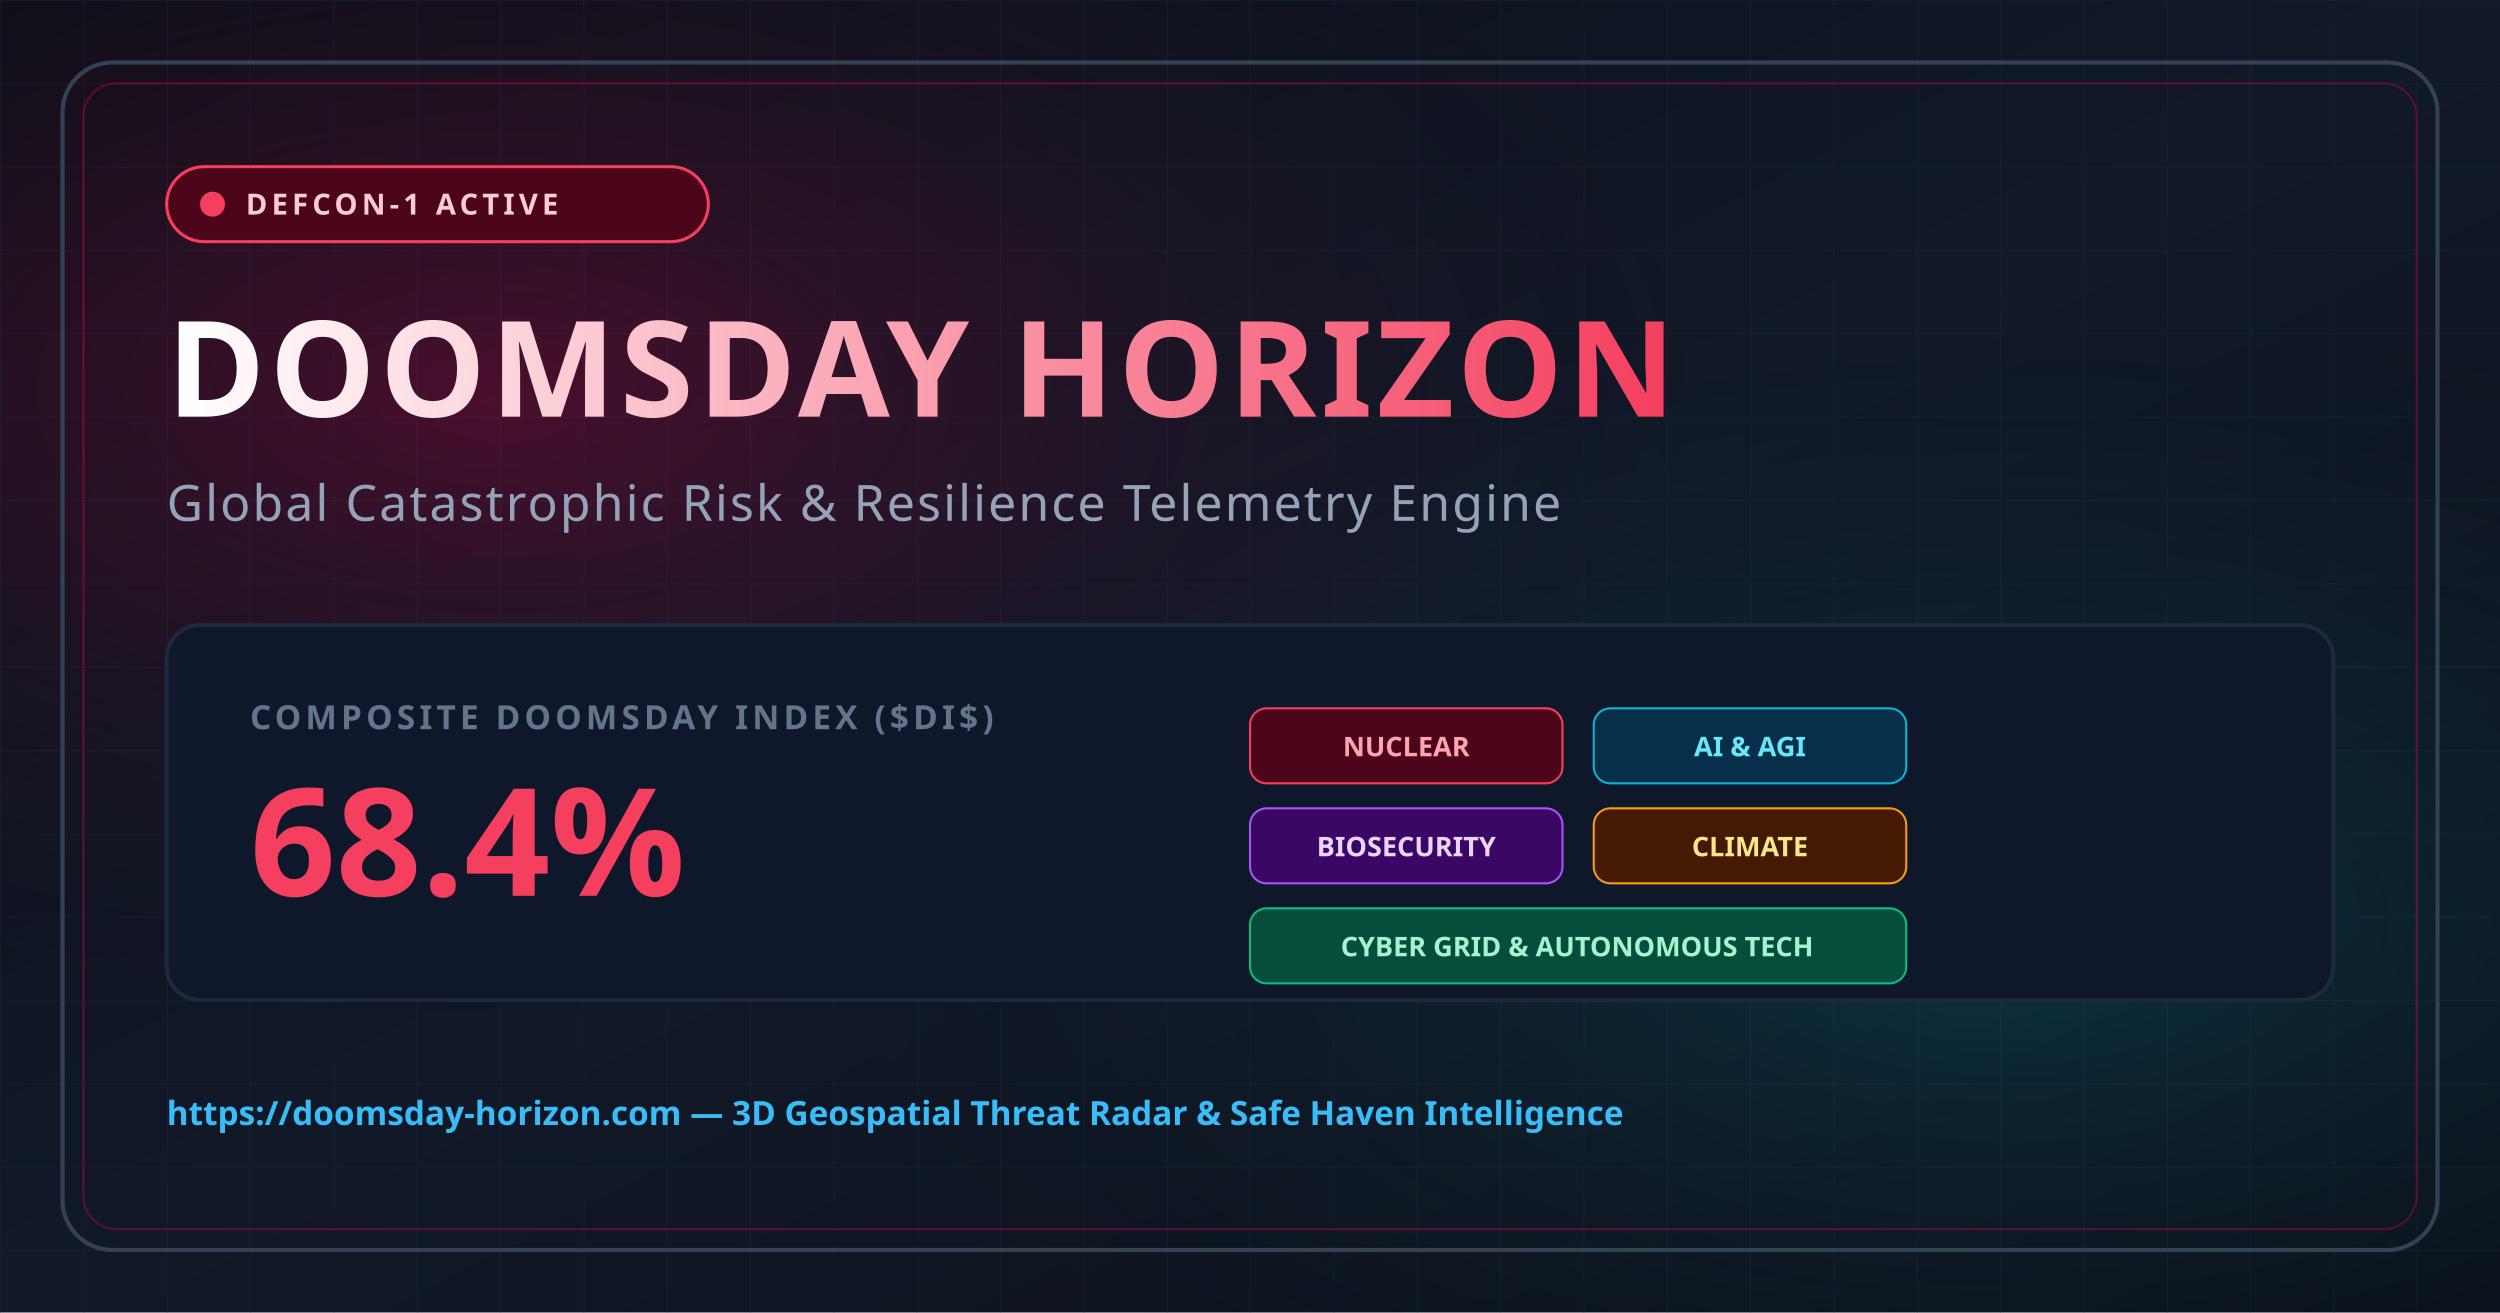
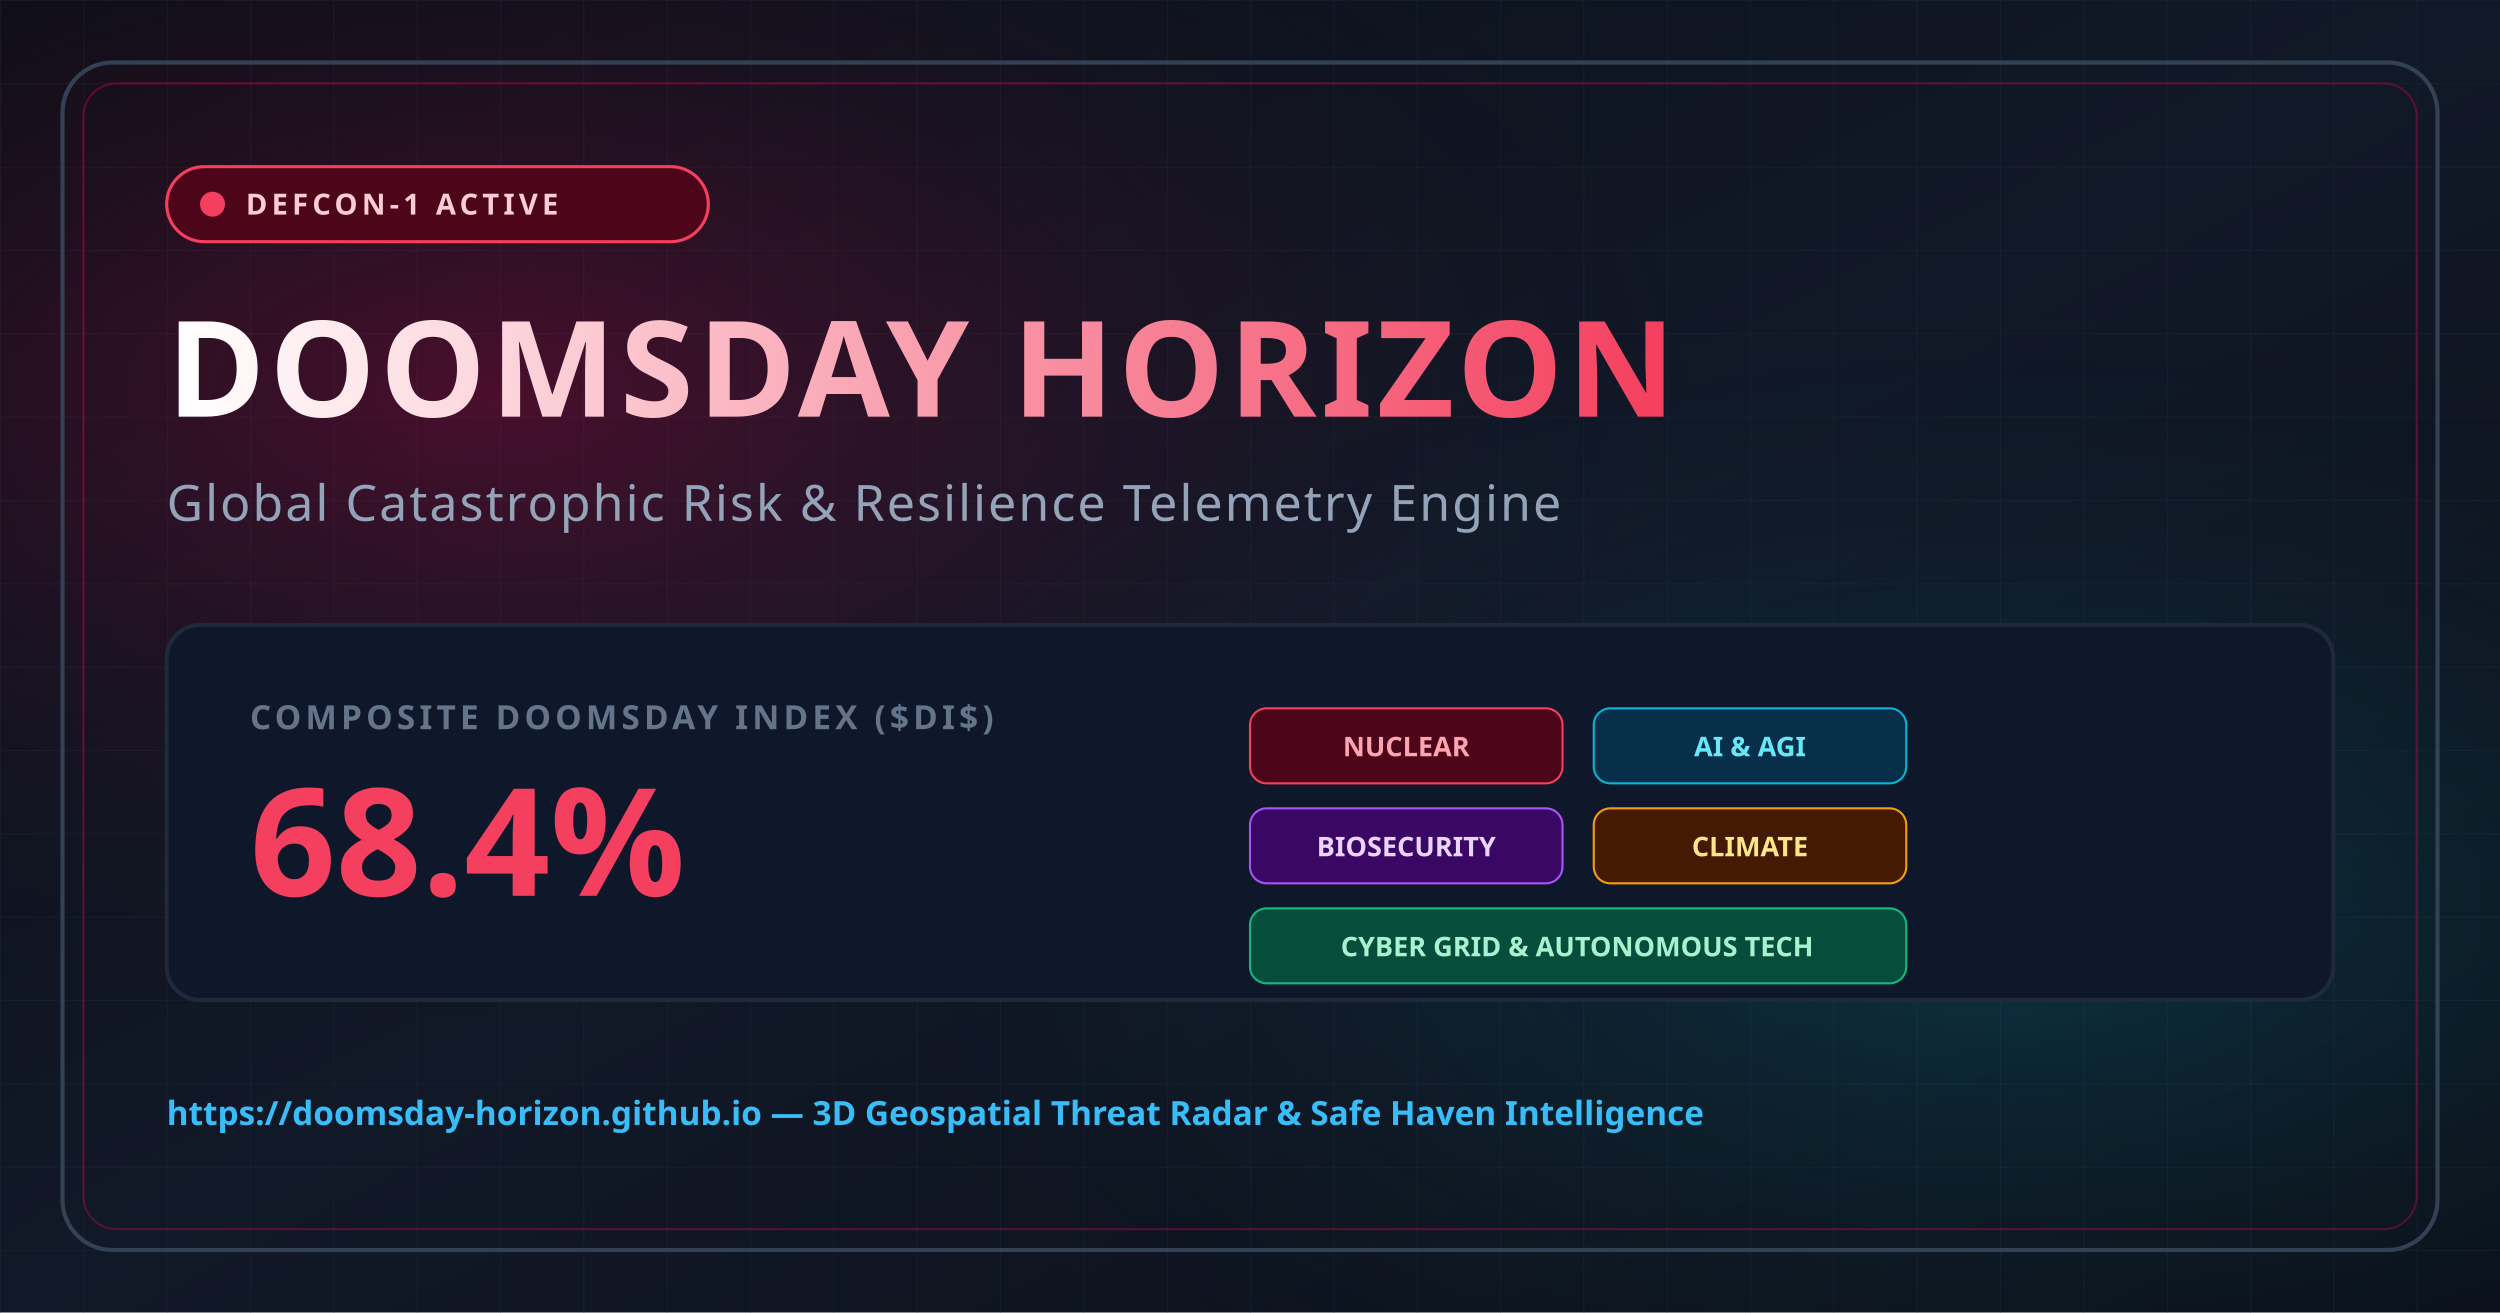
<svg xmlns="http://www.w3.org/2000/svg" viewBox="0 0 1200 630" width="1200" height="630">
  <defs>
    <linearGradient id="bgGrad" x1="0%" y1="0%" x2="100%" y2="100%">
      <stop offset="0%" stop-color="#0B0F17" />
      <stop offset="50%" stop-color="#111827" />
      <stop offset="100%" stop-color="#0B0F17" />
    </linearGradient>
    <radialGradient id="redGlow" cx="20%" cy="30%" r="50%">
      <stop offset="0%" stop-color="#FF0055" stop-opacity="0.25" />
      <stop offset="100%" stop-color="#0B0F17" stop-opacity="0" />
    </radialGradient>
    <radialGradient id="cyanGlow" cx="80%" cy="70%" r="50%">
      <stop offset="0%" stop-color="#06B6D4" stop-opacity="0.2" />
      <stop offset="100%" stop-color="#0B0F17" stop-opacity="0" />
    </radialGradient>
    <linearGradient id="textGrad" x1="0%" y1="0%" x2="100%" y2="0%">
      <stop offset="0%" stop-color="#FFFFFF" />
      <stop offset="100%" stop-color="#F43F5E" />
    </linearGradient>
    <pattern id="grid" width="40" height="40" patternUnits="userSpaceOnUse">
      <path d="M 40 0 L 0 0 0 40" fill="none" stroke="#1E293B" stroke-width="1" opacity="0.4" />
    </pattern>
  </defs>
  <rect width="1200" height="630" fill="url(#bgGrad)" />
  <rect width="1200" height="630" fill="url(#grid)" />
  <rect width="1200" height="630" fill="url(#redGlow)" />
  <rect width="1200" height="630" fill="url(#cyanGlow)" />
  <rect x="30" y="30" width="1140" height="570" rx="24" fill="none" stroke="#334155" stroke-width="2" />
  <rect x="40" y="40" width="1120" height="550" rx="16" fill="none" stroke="#FF0055" stroke-width="1" opacity="0.3" />
  <rect x="80" y="80" width="260" height="36" rx="18" fill="#4C0519" stroke="#F43F5E" stroke-width="1.5" />
  <circle cx="102" cy="98" r="6" fill="#F43F5E" />
  <text x="118" y="103" font-family="system-ui, sans-serif" font-size="14" font-weight="700" fill="#FECDD3" letter-spacing="2">DEFCON-1 ACTIVE</text>
  <text x="80" y="200" font-family="system-ui, sans-serif" font-size="64" font-weight="900" fill="url(#textGrad)" letter-spacing="2">DOOMSDAY HORIZON</text>
  <text x="80" y="250" font-family="system-ui, sans-serif" font-size="24" font-weight="500" fill="#94A3B8" letter-spacing="1">
    Global Catastrophic Risk &amp; Resilience Telemetry Engine
  </text>
  <rect x="80" y="300" width="1040" height="180" rx="16" fill="#0F172A" stroke="#1E293B" stroke-width="2" />
  <text x="120" y="350" font-family="system-ui, sans-serif" font-size="16" font-weight="700" fill="#64748B" letter-spacing="2">COMPOSITE DOOMSDAY INDEX ($DI$)</text>
  <text x="120" y="430" font-family="system-ui, sans-serif" font-size="72" font-weight="900" fill="#F43F5E">68.4%</text>
  <g transform="translate(600, 340)">
    <rect x="0" y="0" width="150" height="36" rx="8" fill="#4C0519" stroke="#F43F5E" stroke-width="1" />
    <text x="75" y="23" font-family="system-ui, sans-serif" font-size="13" font-weight="700" fill="#FDA4AF" text-anchor="middle">NUCLEAR</text>
    <rect x="165" y="0" width="150" height="36" rx="8" fill="#082F49" stroke="#06B6D4" stroke-width="1" />
    <text x="240" y="23" font-family="system-ui, sans-serif" font-size="13" font-weight="700" fill="#67E8F9" text-anchor="middle">AI &amp; AGI</text>
    <rect x="0" y="48" width="150" height="36" rx="8" fill="#3B0764" stroke="#A855F7" stroke-width="1" />
    <text x="75" y="71" font-family="system-ui, sans-serif" font-size="13" font-weight="700" fill="#E9D5FF" text-anchor="middle">BIOSECURITY</text>
    <rect x="165" y="48" width="150" height="36" rx="8" fill="#451A03" stroke="#F59E0B" stroke-width="1" />
    <text x="240" y="71" font-family="system-ui, sans-serif" font-size="13" font-weight="700" fill="#FDE68A" text-anchor="middle">CLIMATE</text>
    <rect x="0" y="96" width="315" height="36" rx="8" fill="#064E3B" stroke="#10B981" stroke-width="1" />
    <text x="157" y="119" font-family="system-ui, sans-serif" font-size="13" font-weight="700" fill="#A7F3D0" text-anchor="middle">CYBER GRID &amp; AUTONOMOUS TECH</text>
  </g>
  <text x="80" y="540" font-family="system-ui, sans-serif" font-size="16" font-weight="600" fill="#38BDF8">
-     https://doomsday-horizon.com — 3D Geospatial Threat Radar &amp; Safe Haven Intelligence
+     https://doomsday-horizon.github.io — 3D Geospatial Threat Radar &amp; Safe Haven Intelligence
  </text>
</svg>
